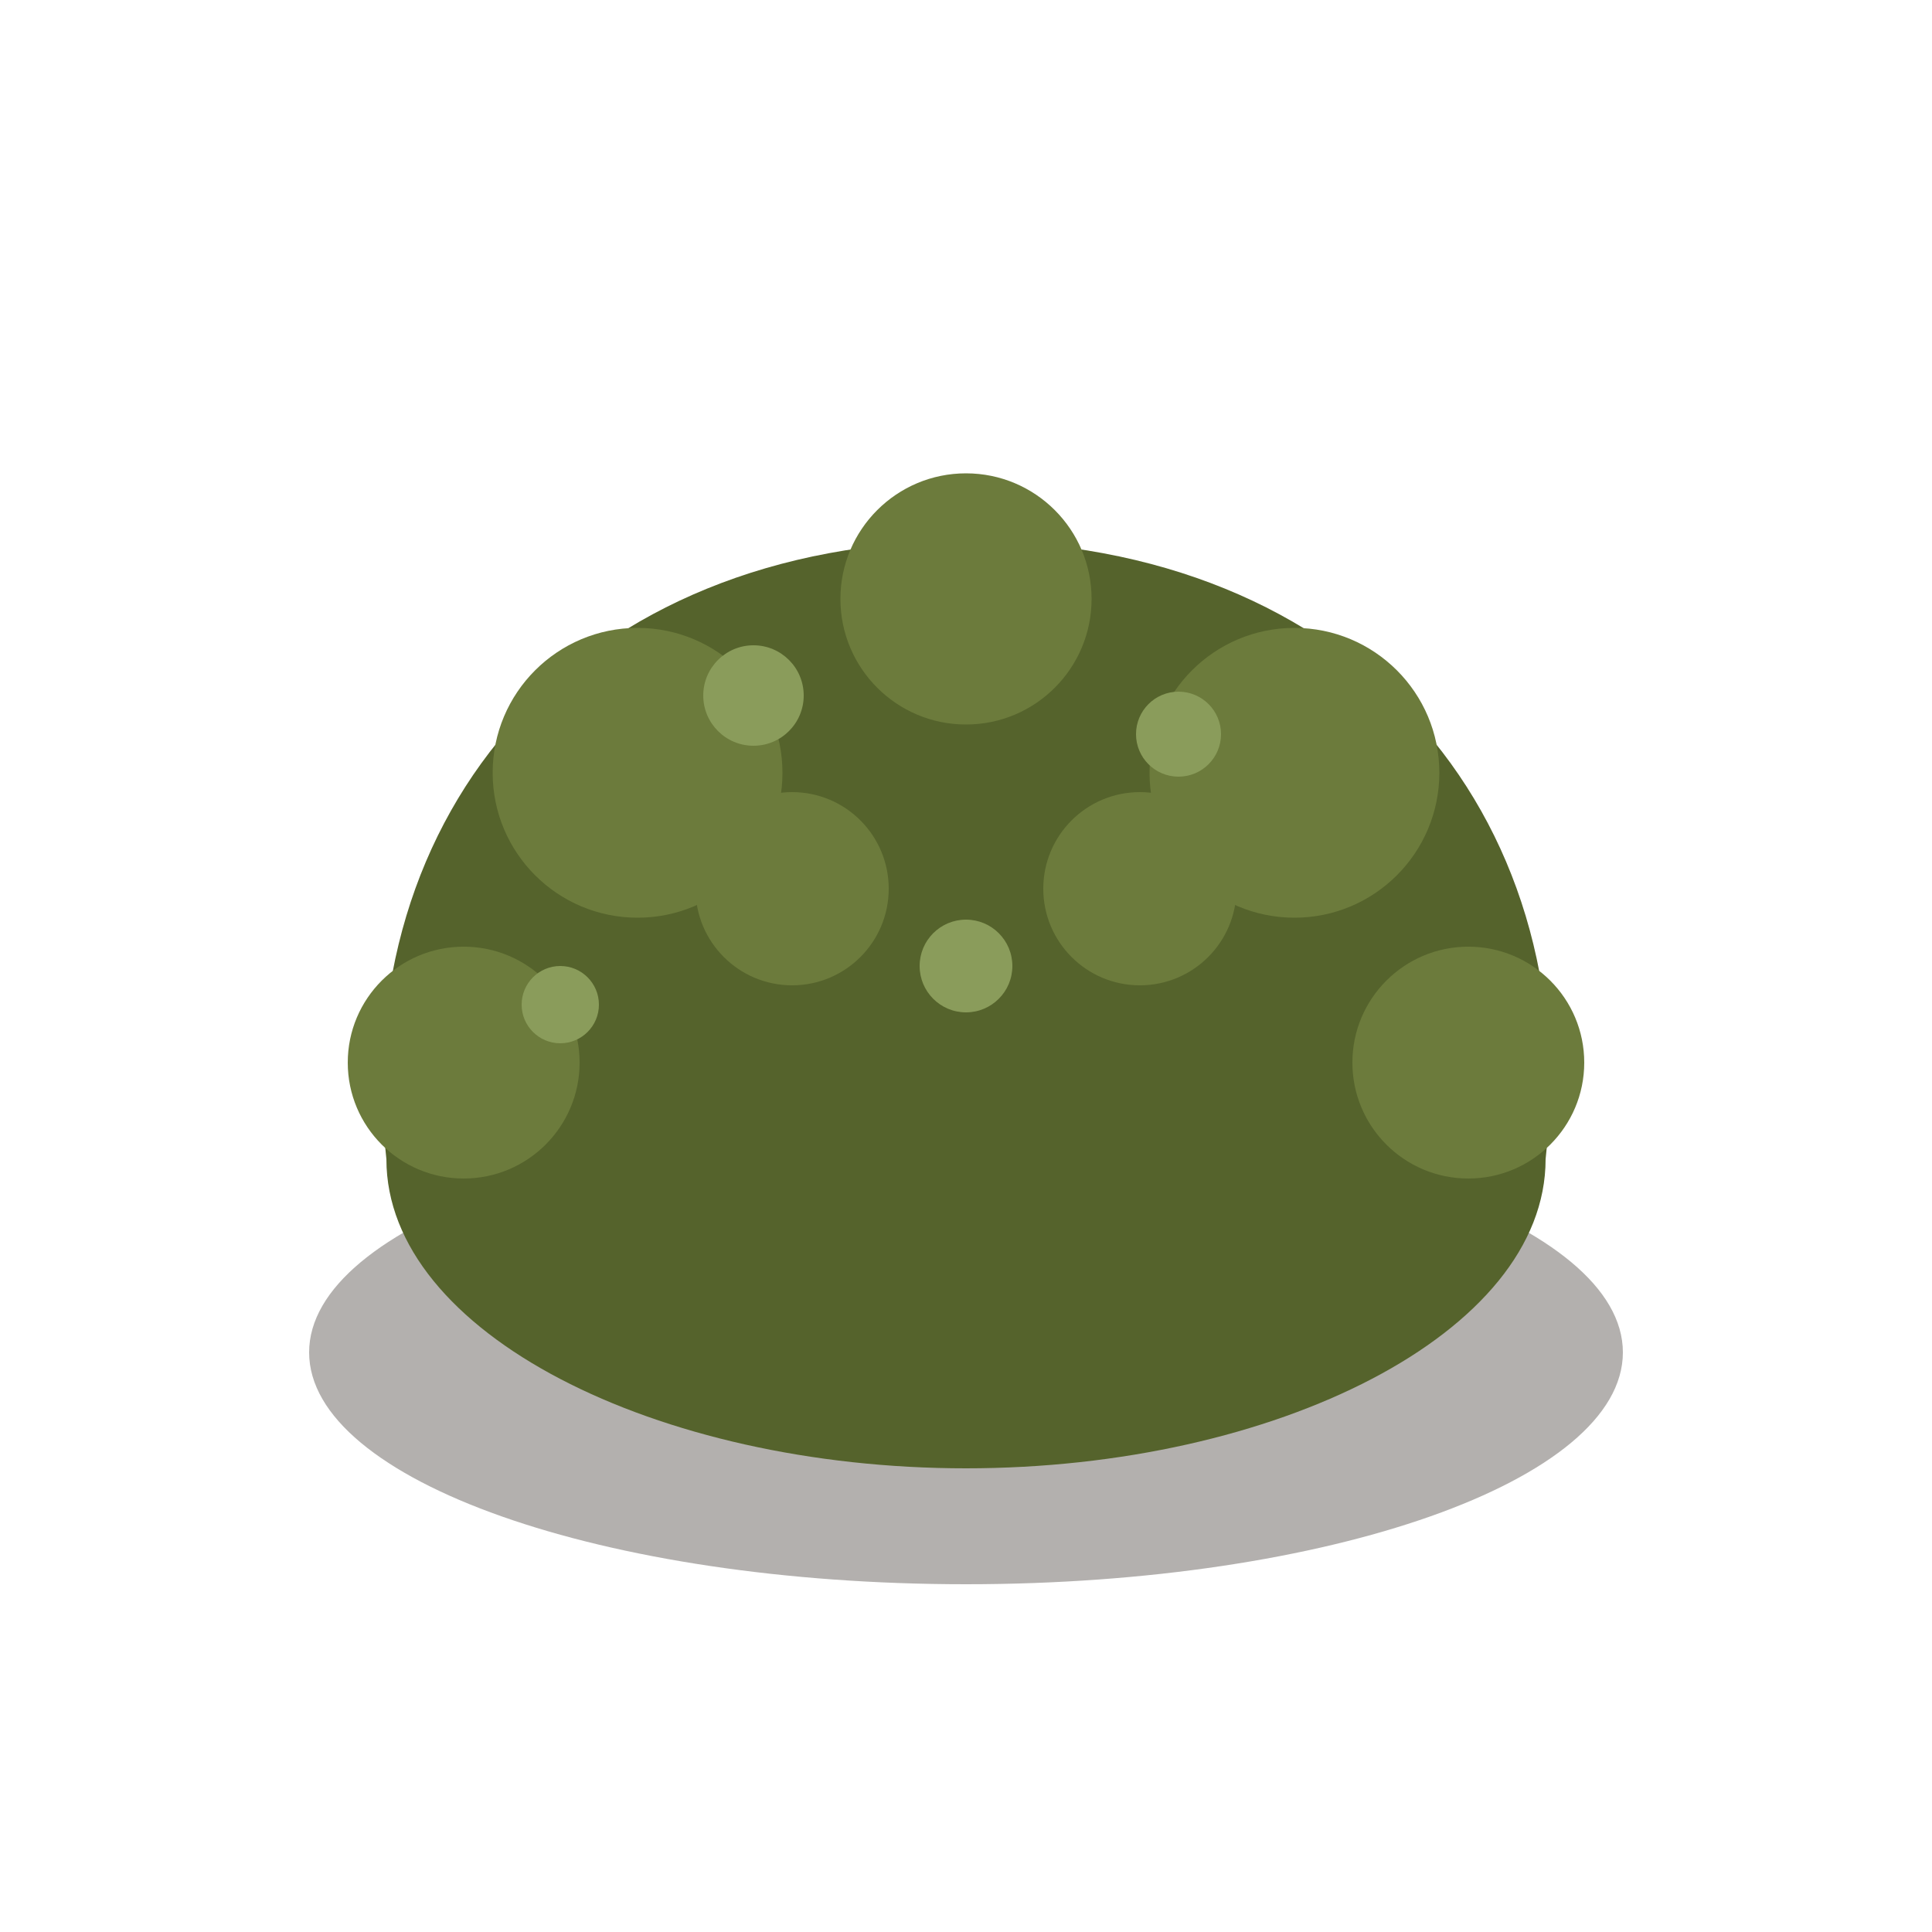
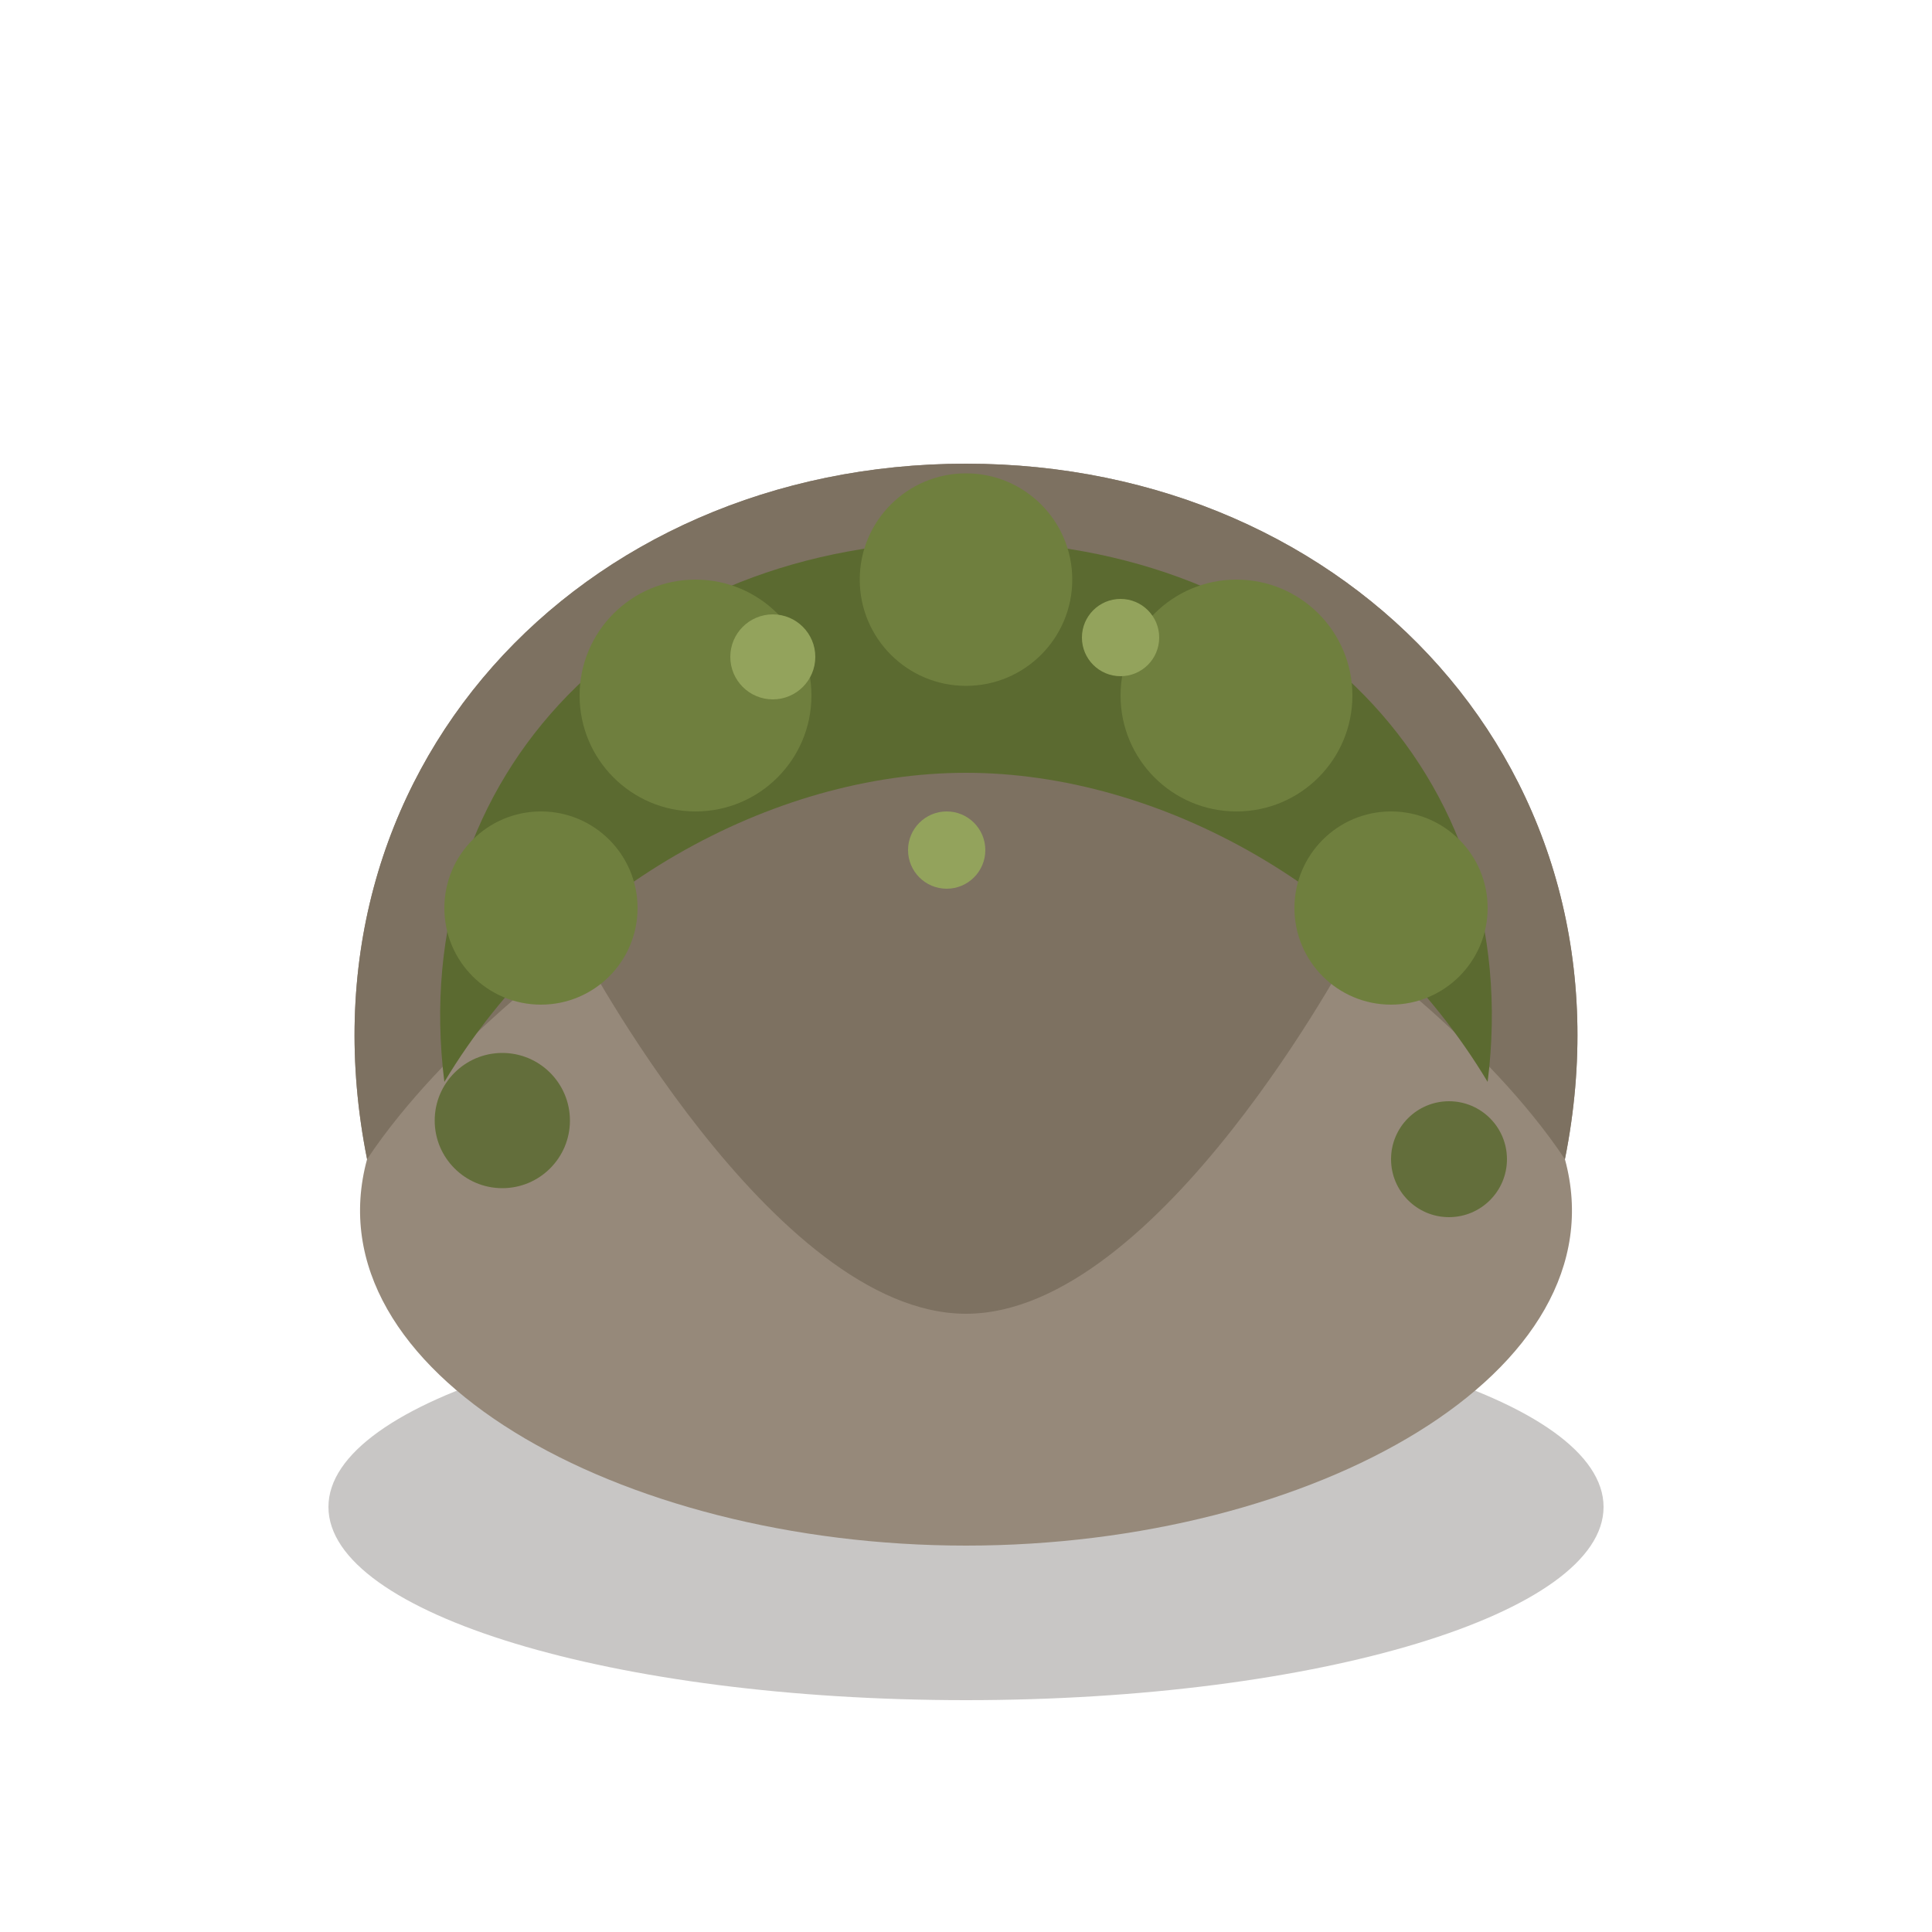
<svg xmlns="http://www.w3.org/2000/svg" viewBox="0 0 100 100" fill="none">
-   <ellipse cx="50" cy="70" rx="34" ry="12" fill="#241d17" opacity="0.35" />
-   <path d="M20 60C18 42 30 28 50 28C70 28 82 42 80 60C80 69 66 76 50 76C34 76 20 69 20 60Z" fill="#55632c" />
-   <g fill="#6c7b3c">
-     <circle cx="33" cy="40" r="7.5" />
-     <circle cx="50" cy="31" r="6.5" />
-     <circle cx="67" cy="40" r="7.5" />
-     <circle cx="24" cy="55" r="6" />
-     <circle cx="76" cy="55" r="6" />
-     <circle cx="41" cy="46" r="5" />
-     <circle cx="59" cy="46" r="5" />
+   <ellipse cx="50" cy="78" rx="33" ry="10" fill="#241d17" opacity="0.25" />
+   <path d="M19 60C15 40 30 24 50 24C70 24 85 40 81 60C84 71 68 80 50 80C32 80 16 71 19 60Z" fill="#96897a" />
+   <path d="M19 60C15 40 30 24 50 24C70 24 85 40 81 60C77 54 70 49 70 49C70 49 60 68 50 68C40 68 30 49 30 49C30 49 23 54 19 60Z" fill="#7d7161" />
+   <path d="M23 56C21 40 33 28 50 28C67 28 79 40 77 56C71 46 60 40 50 40C40 40 29 46 23 56Z" fill="#5b6a30" />
+   <g fill="#6f7f3e">
+     <circle cx="36" cy="36" r="6" />
+     <circle cx="50" cy="30" r="5.5" />
+     <circle cx="64" cy="36" r="6" />
+     <circle cx="28" cy="47" r="5" />
+     <circle cx="72" cy="47" r="5" />
  </g>
-   <g fill="#8a9c5b">
-     <circle cx="39" cy="36" r="2.6" />
-     <circle cx="61" cy="38" r="2.2" />
-     <circle cx="50" cy="50" r="2.4" />
-     <circle cx="29" cy="52" r="2" />
+   <g fill="#93a35c">
+     <circle cx="40" cy="34" r="2.2" />
+     <circle cx="58" cy="33" r="2" />
+     <circle cx="49" cy="44" r="2" />
+   </g>
+   <g fill="#5b6a30" opacity="0.85">
+     <circle cx="26" cy="58" r="3.5" />
+     <circle cx="75" cy="60" r="3" />
  </g>
</svg>
